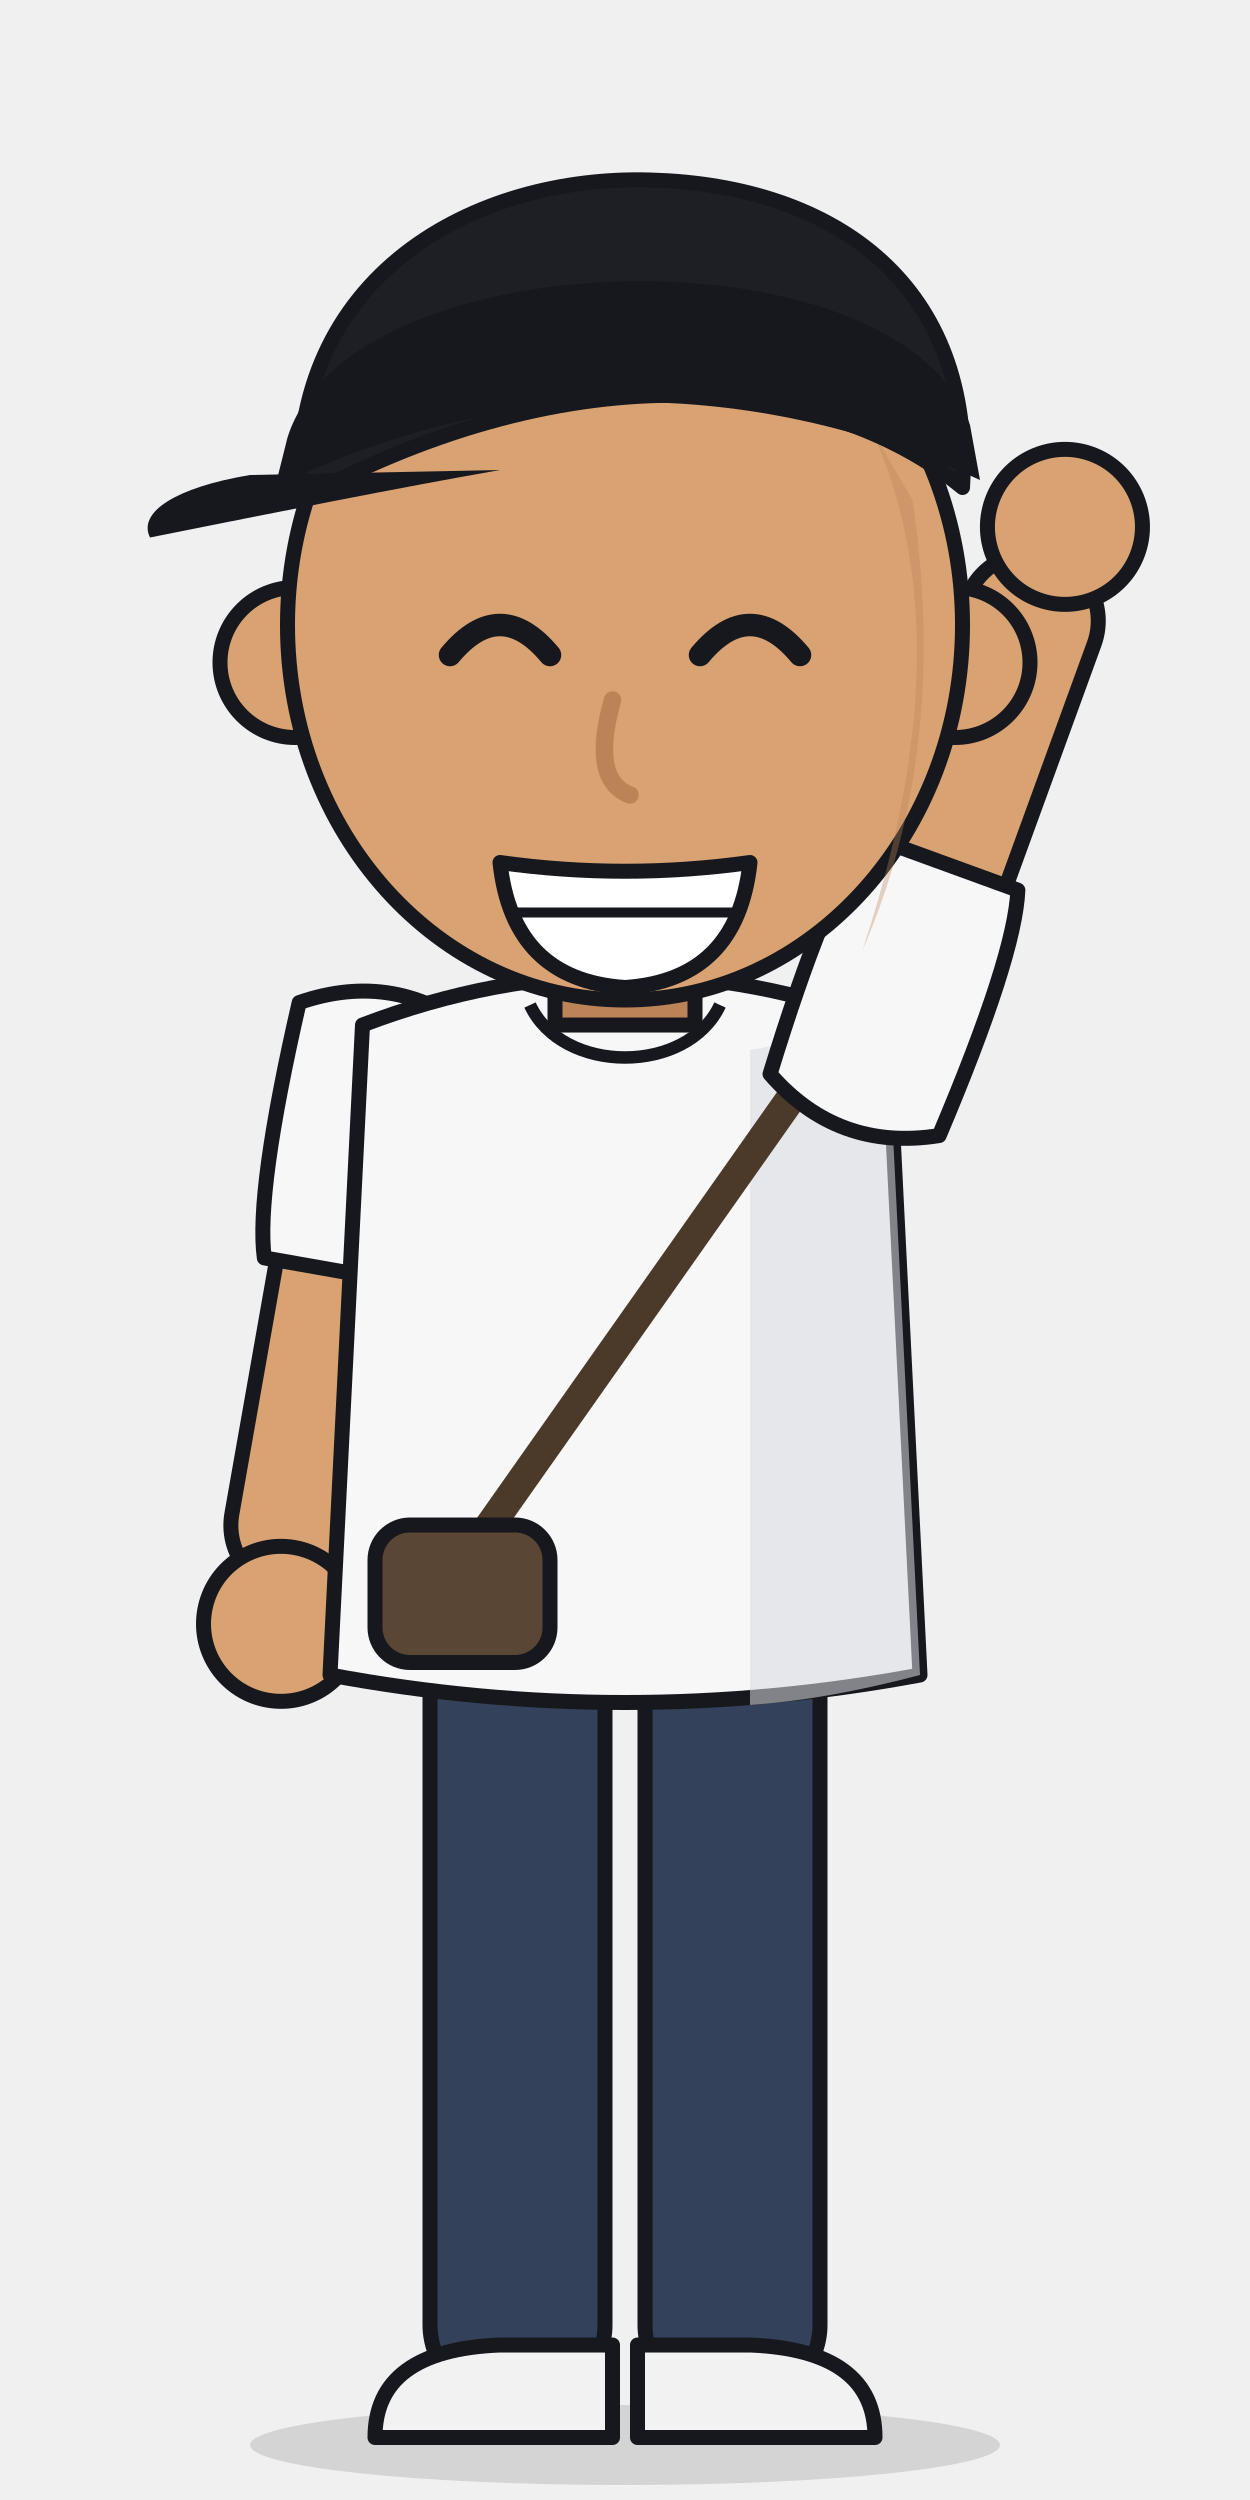
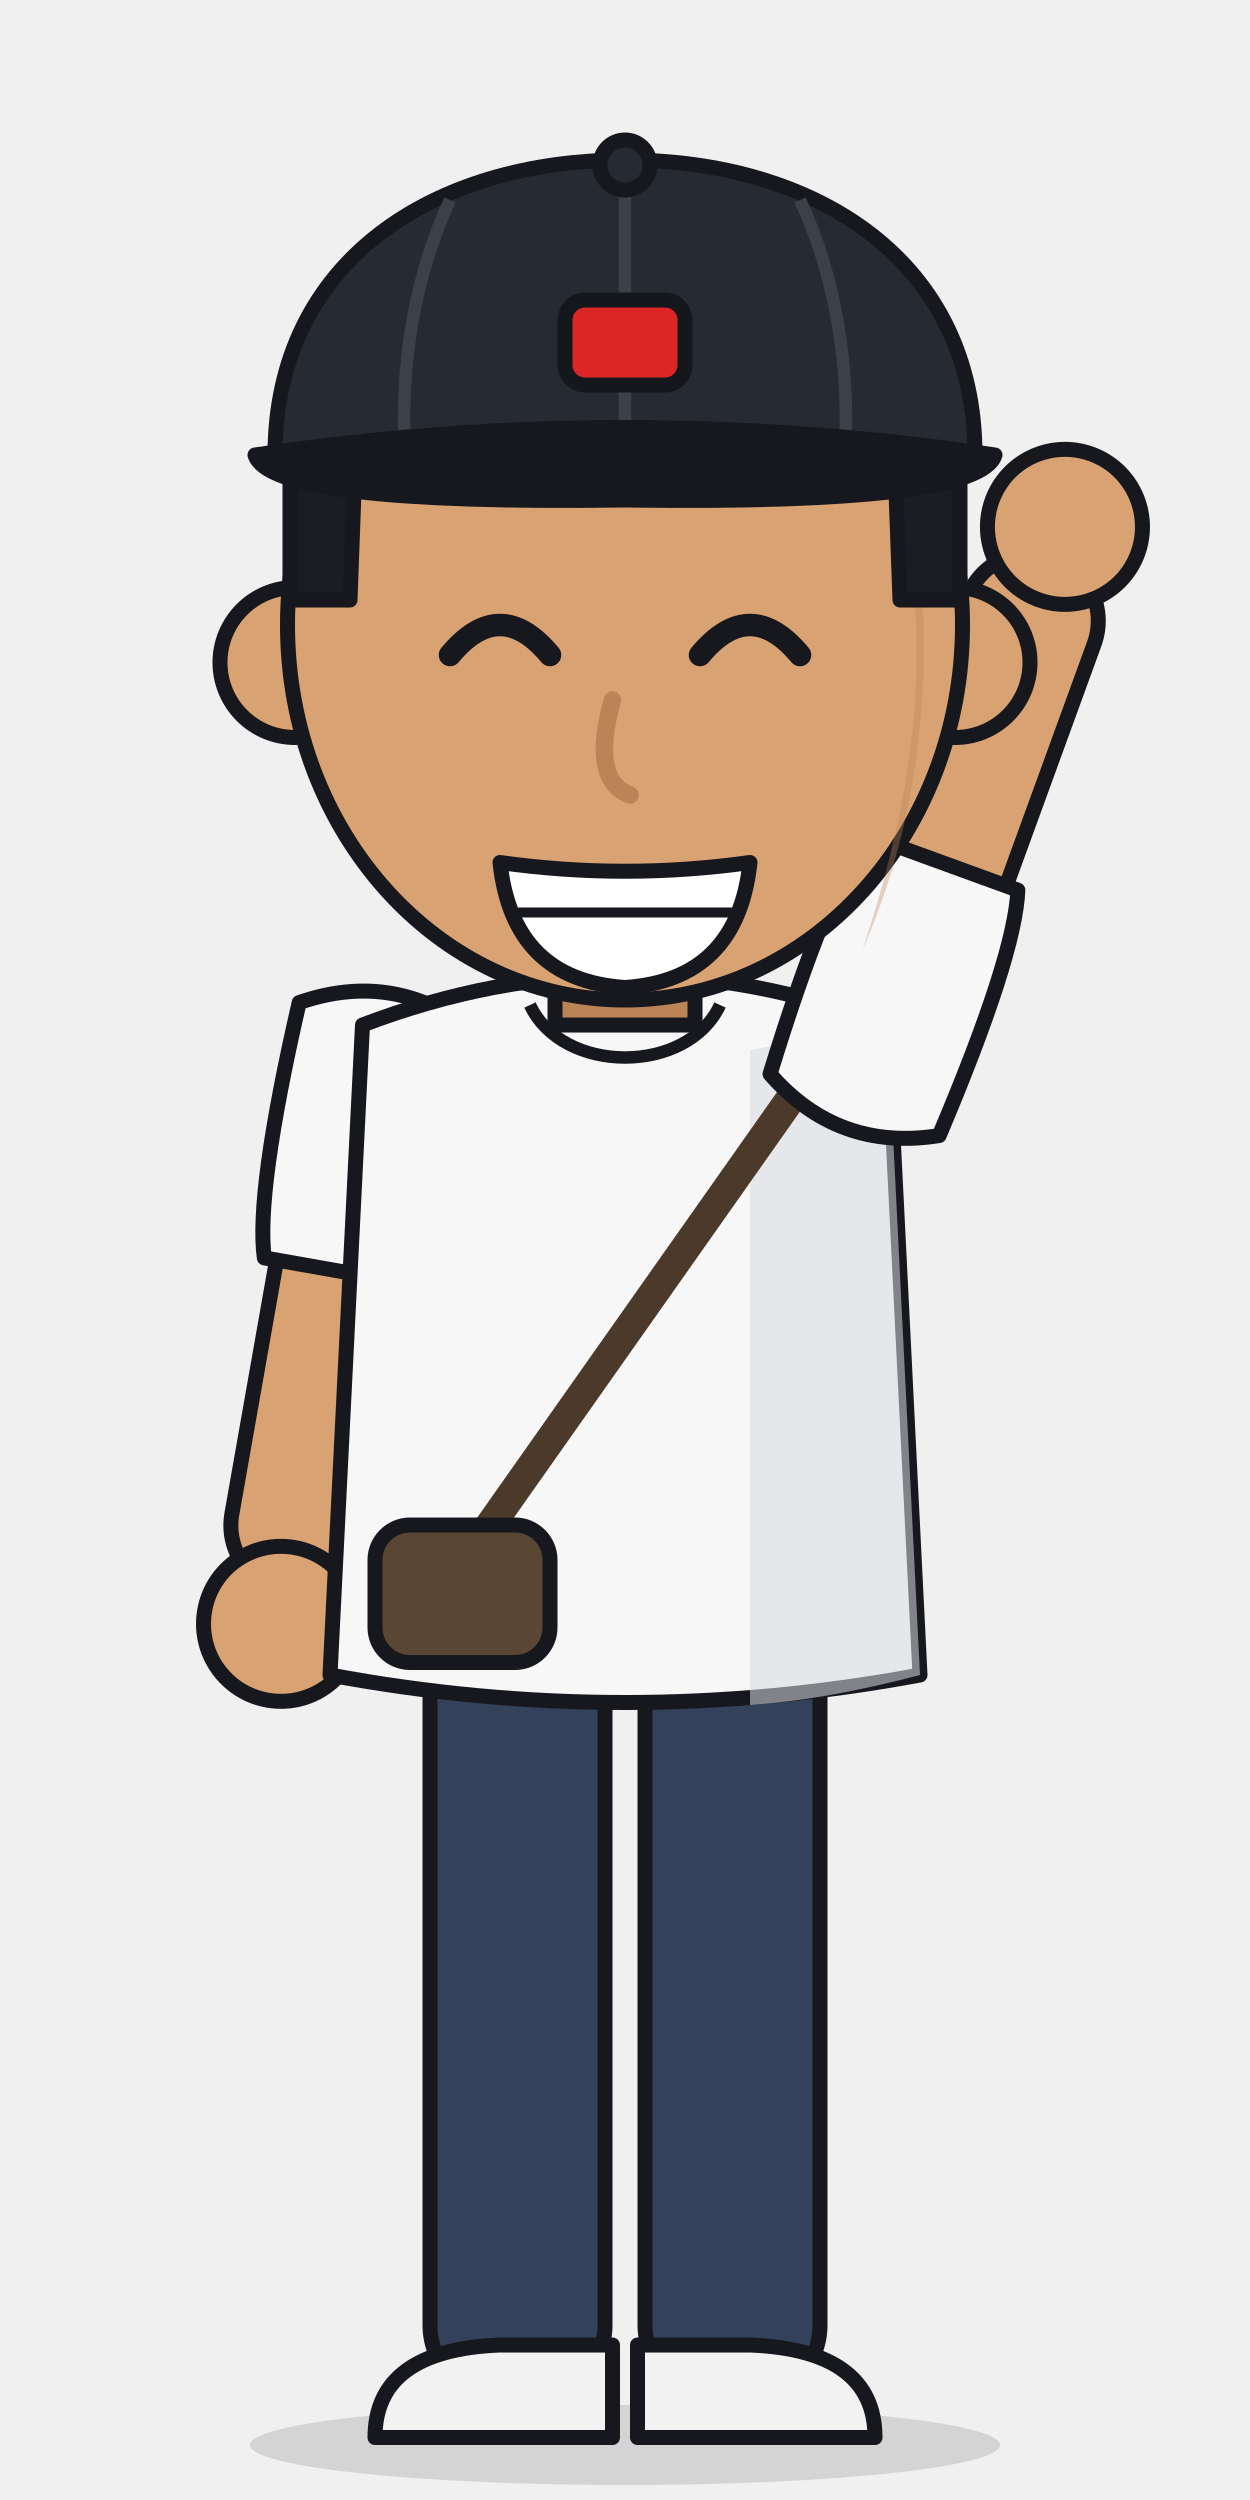
<svg xmlns="http://www.w3.org/2000/svg" viewBox="0 0 500 1000" width="500" height="1000">
  <ellipse cx="250" cy="978" rx="150" ry="16" fill="#000" opacity="0.12" />
  <g id="legs">
    <rect x="172" y="640" width="70" height="320" rx="30" fill="#33415a" stroke="#16181d" stroke-width="6" stroke-linejoin="round" stroke-linecap="round" />
    <rect x="258" y="640" width="70" height="320" rx="30" fill="#33415a" stroke="#16181d" stroke-width="6" stroke-linejoin="round" stroke-linecap="round" />
    <path d="M150 975 Q150 940 200 938 L245 938 L245 975 Z" fill="#f2f2f2" stroke="#16181d" stroke-width="6" stroke-linejoin="round" stroke-linecap="round" />
    <path d="M350 975 Q350 940 300 938 L255 938 L255 975 Z" fill="#f2f2f2" stroke="#16181d" stroke-width="6" stroke-linejoin="round" stroke-linecap="round" />
  </g>
  <g id="arm-back">
    <g transform="translate(152 425) rotate(10)">
      <rect x="-27" y="-10" width="54" height="225" rx="27" fill="#d9a273" stroke="#16181d" stroke-width="6" stroke-linejoin="round" stroke-linecap="round" />
      <path d="M-36 -18 Q-40 60 -32 85 L32 85 Q40 60 36 -18 Q0 -38 -36 -18 Z" fill="#f7f7f8" stroke="#16181d" stroke-width="6" stroke-linejoin="round" stroke-linecap="round" />
      <circle cx="0" cy="228" r="31" fill="#d9a273" stroke="#16181d" stroke-width="6" stroke-linejoin="round" stroke-linecap="round" />
    </g>
  </g>
  <g id="torso">
    <path d="M145 410 Q250 370 355 410 L368 670 Q250 692 132 670 Z" fill="#f7f7f8" stroke="#16181d" stroke-width="6" stroke-linejoin="round" stroke-linecap="round" />
    <path d="M300 420 L355 410 L368 670 Q330 680 300 682 Z" fill="#d8dbe0" opacity="0.55" />
    <path d="M212 402 C225 430 275 430 288 402" fill="none" stroke="#16181d" stroke-width="5" />
    <path d="M330 420 L175 640" stroke="#4b3a2a" stroke-width="12" stroke-linecap="round" />
    <rect x="150" y="610" width="70" height="55" rx="14" fill="#5a4634" stroke="#16181d" stroke-width="6" stroke-linejoin="round" stroke-linecap="round" />
  </g>
  <g id="arm-front">
    <g transform="translate(348 425) rotate(-160)">
      <rect x="-27" y="-10" width="54" height="225" rx="27" fill="#d9a273" stroke="#16181d" stroke-width="6" stroke-linejoin="round" stroke-linecap="round" />
      <path d="M-36 -18 Q-40 60 -32 85 L32 85 Q40 60 36 -18 Q0 -38 -36 -18 Z" fill="#f7f7f8" stroke="#16181d" stroke-width="6" stroke-linejoin="round" stroke-linecap="round" />
      <circle cx="0" cy="228" r="31" fill="#d9a273" stroke="#16181d" stroke-width="6" stroke-linejoin="round" stroke-linecap="round" />
    </g>
  </g>
  <g id="head">
    <rect x="222" y="360" width="56" height="50" fill="#bb8456" stroke="#16181d" stroke-width="6" stroke-linejoin="round" stroke-linecap="round" />
    <circle cx="118" cy="265" r="30" fill="#d9a273" stroke="#16181d" stroke-width="6" stroke-linejoin="round" stroke-linecap="round" />
    <circle cx="382" cy="265" r="30" fill="#d9a273" stroke="#16181d" stroke-width="6" stroke-linejoin="round" stroke-linecap="round" />
    <ellipse cx="250" cy="250" rx="135" ry="150" fill="#d9a273" stroke="#16181d" stroke-width="6" stroke-linejoin="round" stroke-linecap="round" />
    <path d="M330 140 Q395 230 345 380 Q380 300 365 200 Z" fill="#bb8456" opacity="0.35" />
-     <path d="M120 200 C115 110 190 70 260 72 C335 74 390 115 385 195 C330 150 230 140 120 200 Z" fill="#1d1f24" stroke="#16181d" stroke-width="6" stroke-linejoin="round" stroke-linecap="round" />
-     <path d="M115 175 C140 95 360 90 388 170 L392 192 C300 150 200 150 110 195 Z" fill="#16181d" />
-     <path d="M100 190 C70 195 55 205 60 215 C110 205 160 195 200 188" fill="#16181d" />
+     <path d="M116 240 L116 186 L142 186 L140 240 Z M384 240 L384 186 L358 186 L360 240 Z" fill="#1b1d22" stroke="#16181d" stroke-width="6" stroke-linejoin="round" stroke-linecap="round" />
+     <path d="M110 182 C110 104 174 64 250 64 C326 64 390 104 390 182 Z" fill="#262a32" stroke="#16181d" stroke-width="6" stroke-linejoin="round" stroke-linecap="round" />
+     <path d="M250 66 L250 180 M180 80 C166 110 160 146 162 180 M320 80 C334 110 340 146 338 180" fill="none" stroke="#3b4049" stroke-width="5" />
+     <circle cx="250" cy="66" r="10" fill="#262a32" stroke="#16181d" stroke-width="6" stroke-linejoin="round" stroke-linecap="round" />
+     <rect x="226" y="120" width="48" height="34" rx="8" fill="#dc2626" stroke="#14181d" stroke-width="6" stroke-linejoin="round" stroke-linecap="round" />
+     <path d="M102 182 Q250 160 398 182 Q392 202 250 200 Q108 202 102 182 Z" fill="#16181d" stroke="#16181d" stroke-width="6" stroke-linejoin="round" stroke-linecap="round" />
    <g id="eyes">
      <path d="M180 262 Q200 238 220 262 M280 262 Q300 238 320 262" fill="none" stroke="#16181d" stroke-width="9" stroke-linecap="round" />
    </g>
    <path d="M245 280 Q236 312 252 318" fill="none" stroke="#bb8456" stroke-width="7" stroke-linecap="round" />
    <g id="mouth">
      <path d="M200 345 Q250 352 300 345 Q295 392 250 395 Q205 392 200 345 Z" fill="#fff" stroke="#16181d" stroke-width="6" stroke-linejoin="round" stroke-linecap="round" />
      <line x1="203" y1="365" x2="297" y2="365" stroke="#16181d" stroke-width="4" />
    </g>
  </g>
</svg>
